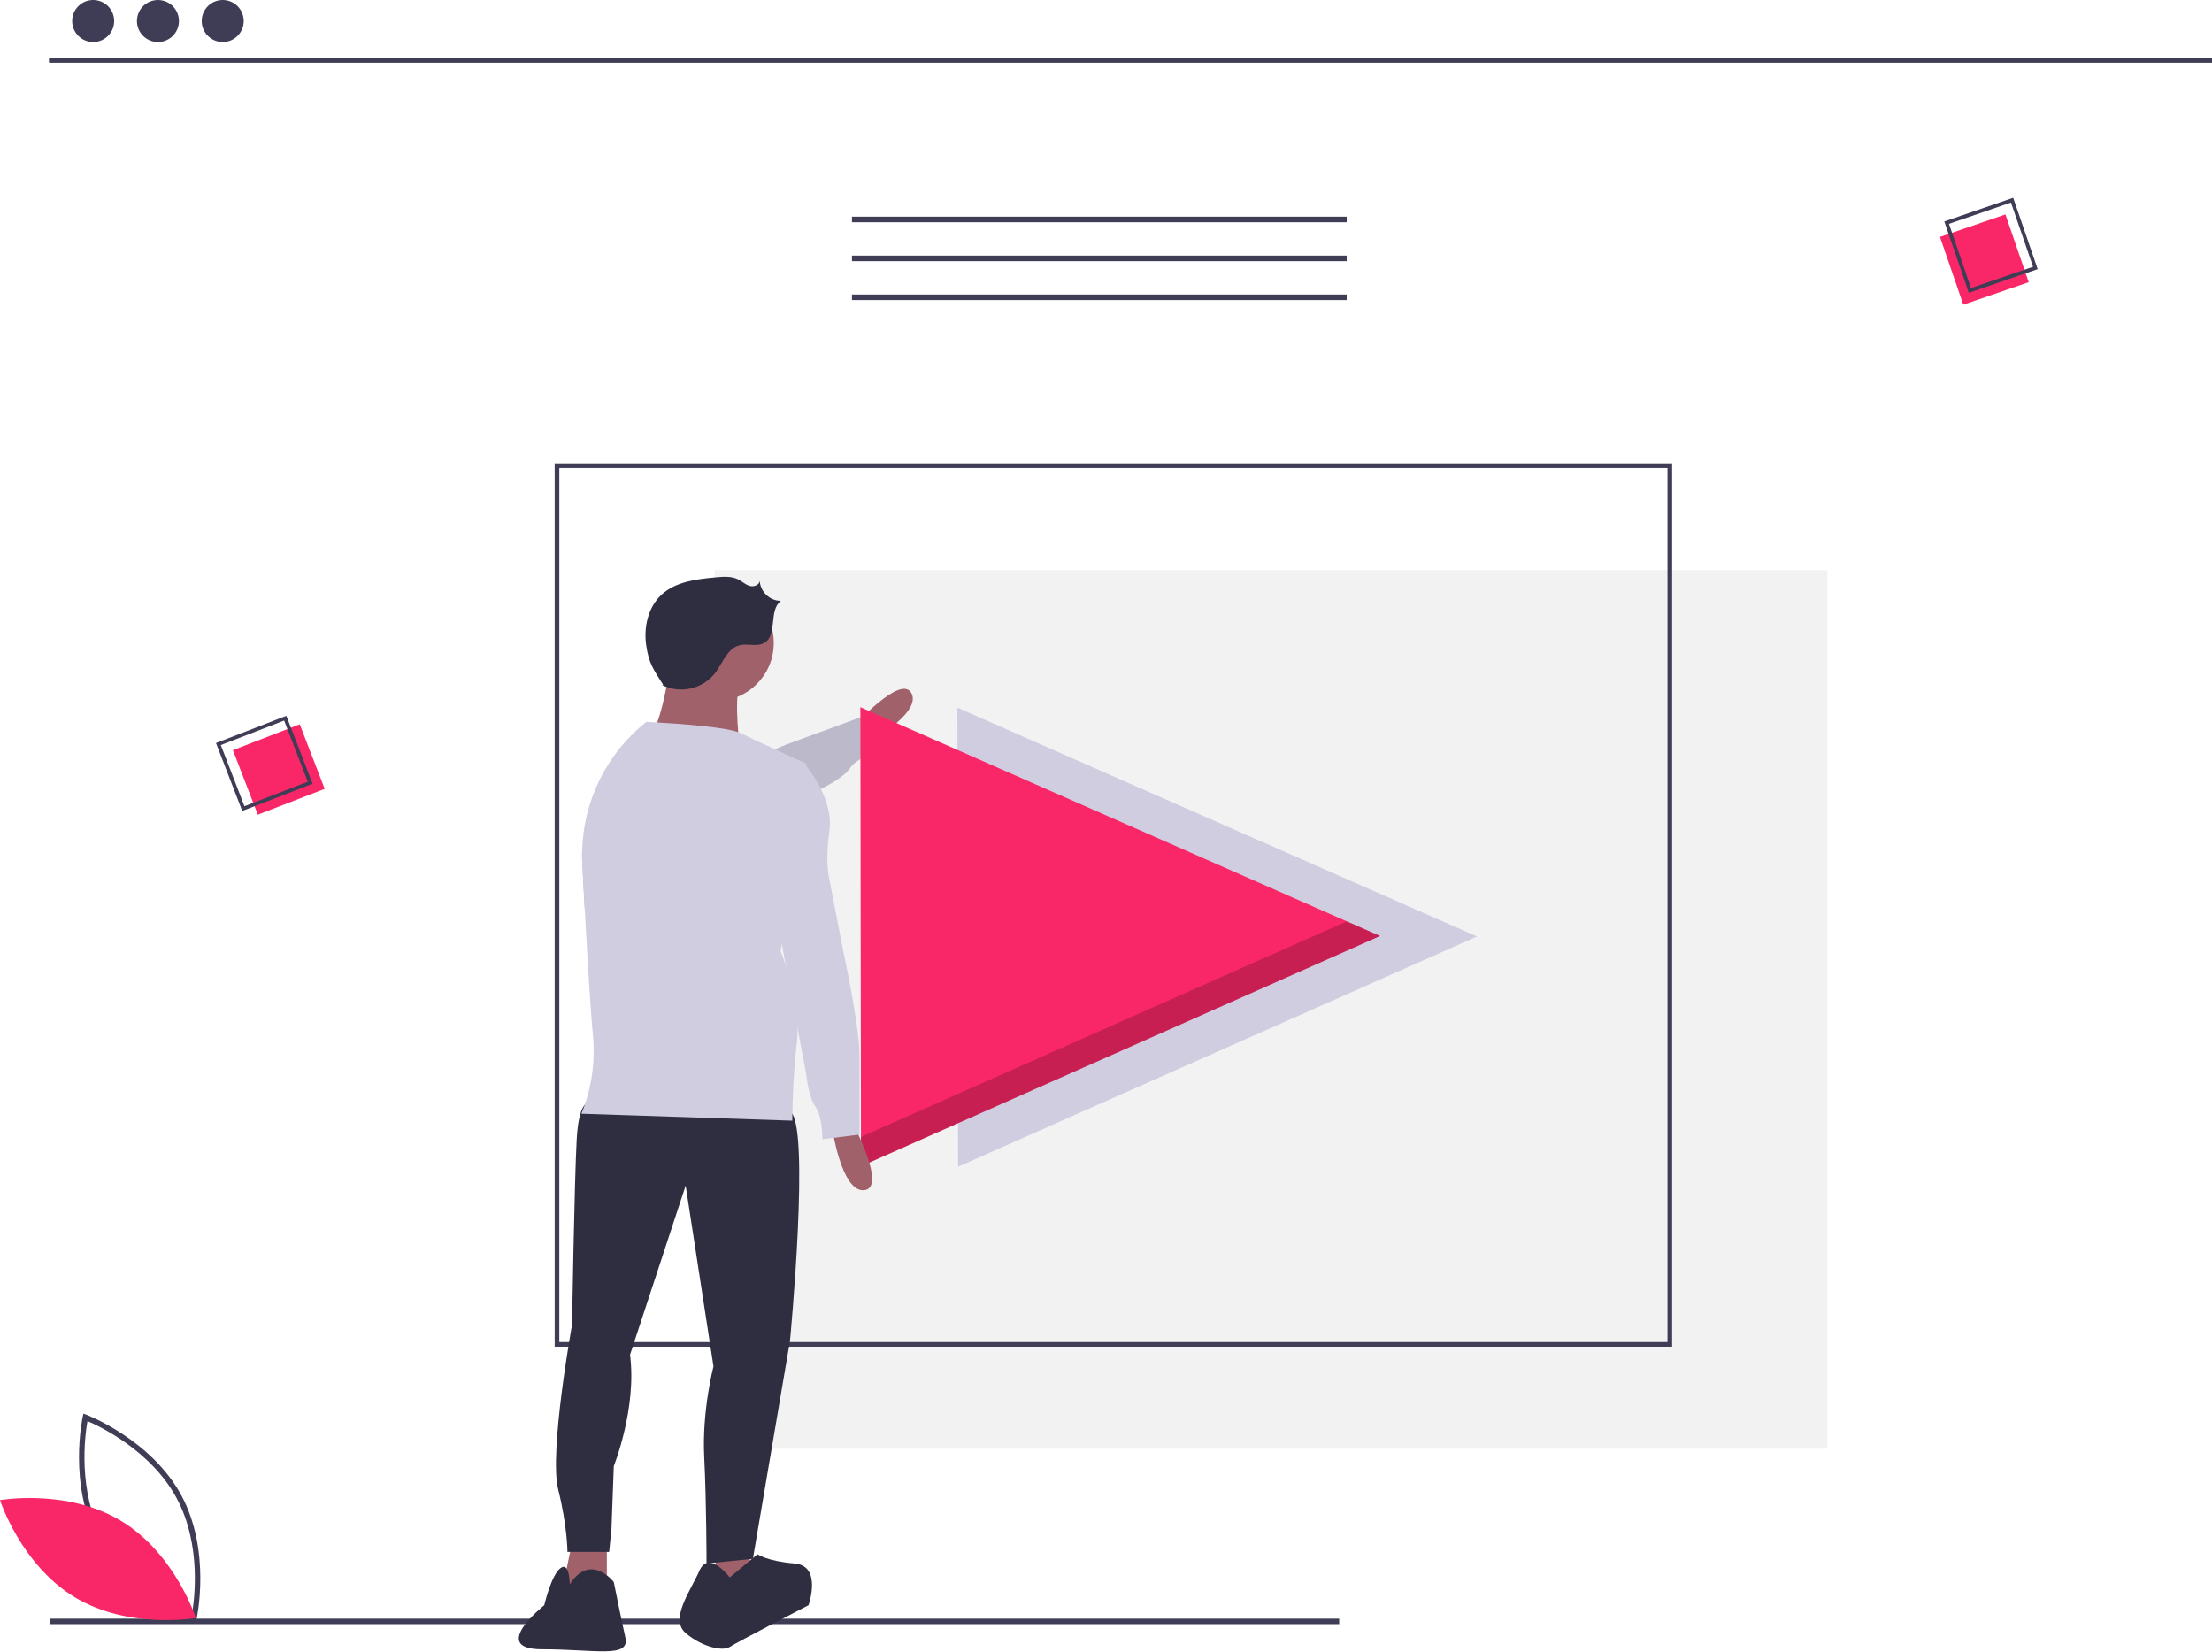
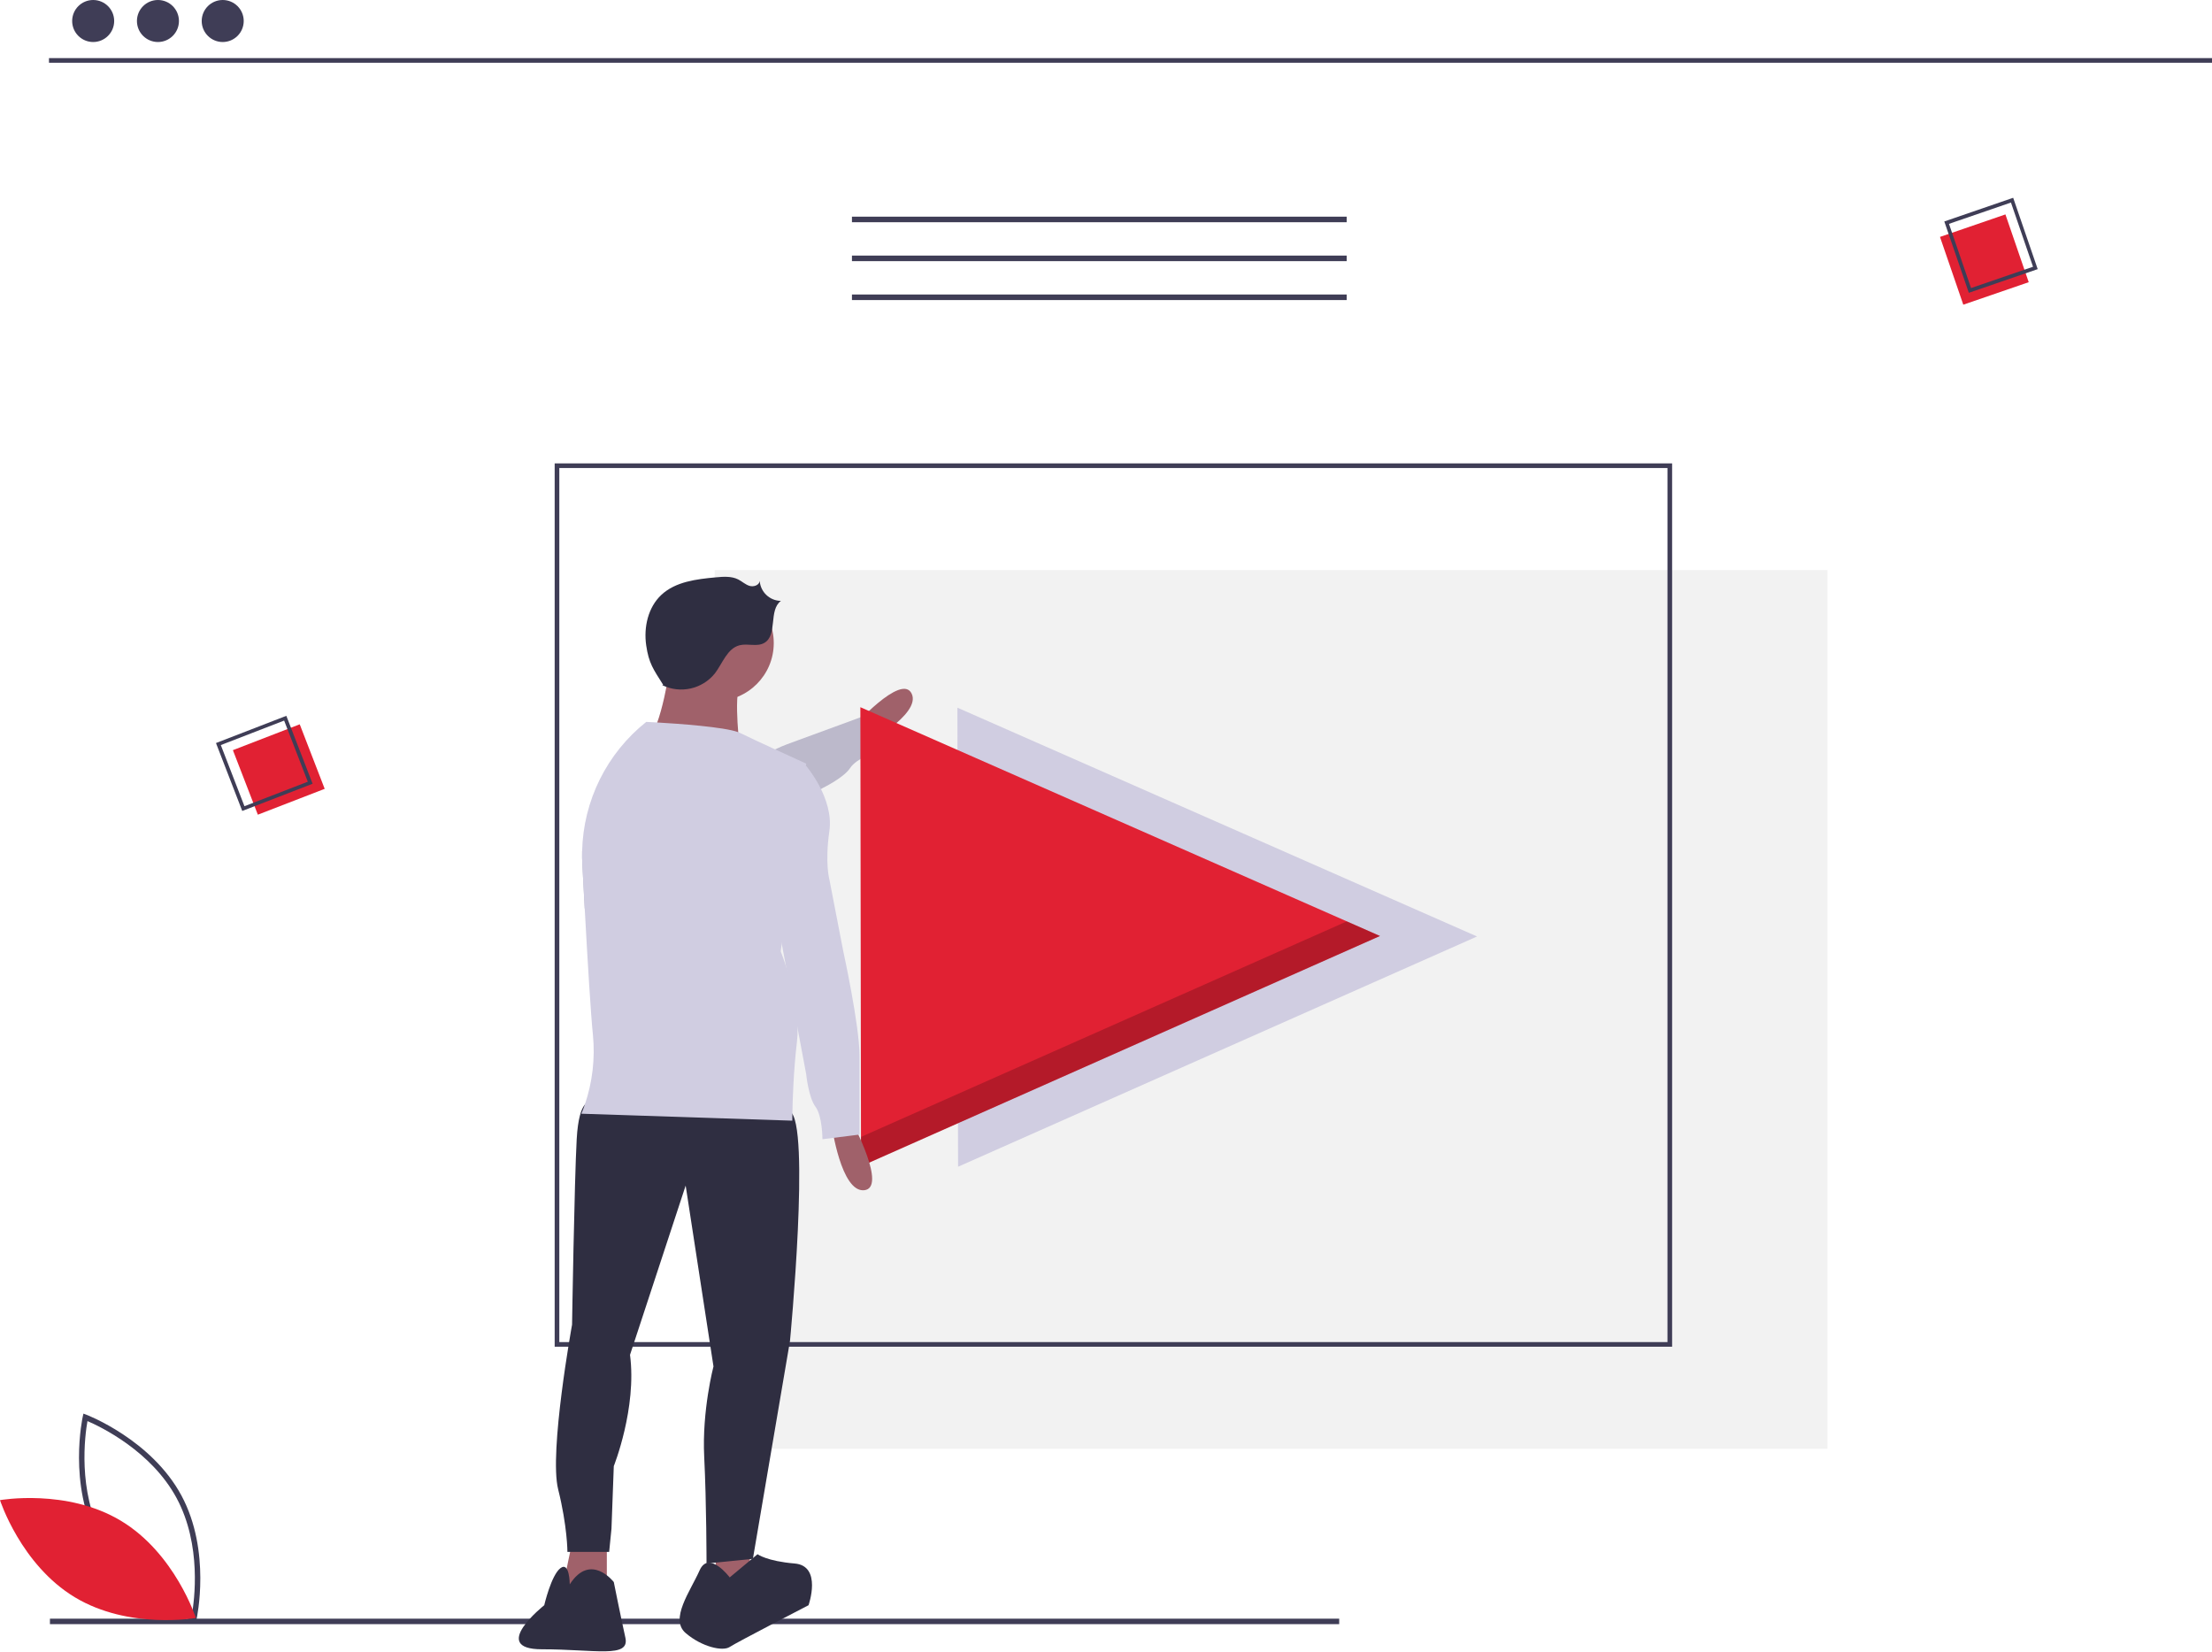
<svg xmlns="http://www.w3.org/2000/svg" id="b1d7f725-135f-4616-be58-aeb0ca4fa5a4" data-name="Layer 1" width="954.127" height="712.254" viewBox="0 0 954.127 712.254">
  <rect x="308.254" y="245.868" width="480" height="379" fill="#f2f2f2" />
  <path d="M844.19,674.741h-482v-381h482Zm-480-2h478v-377h-478Z" transform="translate(-122.9365 -93.87293)" fill="#3f3d56" />
  <rect x="21.541" y="698.167" width="556.108" height="2.361" fill="#3f3d56" />
  <polygon points="413.254 503.238 412.973 305.238 637.113 403.921 413.254 503.238" fill="#d0cde1" />
  <path d="M490.666,407.724s21.117-23.73,25.501-14.687-21.461,22.791-21.461,22.791Z" transform="translate(-122.9365 -93.87293)" fill="#a0616a" />
  <path d="M501.72,417.511s-9.39,3.45-12.11,7.64c-2.72,4.2-11.77,8.58-11.77,8.58l-.79.47-8.54,5.09-11.19,6.66-35.42,21.1-46.75,18.72c-.36-6.53-.71-13.06-1.04-19.24-.1-1.85-.12-3.69-.08-5.53.59-.18,1.19-.34,1.8-.47,13.83-2.95,19.71-7.24,19.71-7.24l27.04-16.31s21.23-13.53,34.7-19.88c1.89-.9,3.63-1.65,5.13-2.2,12.2-4.48,31.92-11.72,31.92-11.72l.23.45,4.88,9.45Z" transform="translate(-122.9365 -93.87293)" fill="#d0cde1" />
  <path d="M501.72,417.511s-9.39,3.45-12.11,7.64c-2.72,4.2-11.77,8.58-11.77,8.58l-.79.47-8.54,5.09-11.19,6.66-35.42,21.1-46.75,18.72c-.36-6.53-.71-13.06-1.04-19.24-.1-1.85-.12-3.69-.08-5.53.59-.18,1.19-.34,1.8-.47,13.83-2.95,19.71-7.24,19.71-7.24l27.04-16.31s21.23-13.53,34.7-19.88c1.89-.9,3.63-1.65,5.13-2.2,12.2-4.48,31.92-11.72,31.92-11.72l.23.45,4.88,9.45Z" transform="translate(-122.9365 -93.87293)" opacity="0.1" />
-   <polygon points="371.394 503.027 371.114 305.027 595.254 403.709 371.394 503.027" fill="#f92767" />
+   <polygon points="371.394 503.027 371.114 305.027 595.254 403.709 371.394 503.027" fill="#e12133" />
  <polygon points="580.932 397.404 371.376 490.375 371.394 503.027 595.254 403.709 580.932 397.404" opacity="0.2" />
  <polygon points="308.754 666.368 308.754 687.368 324.754 687.368 322.754 665.368 308.754 666.368" fill="#a0616a" />
  <polygon points="246.754 665.368 241.754 689.368 261.754 690.368 261.754 665.368 246.754 665.368" fill="#a0616a" />
  <path d="M377.69,569.241s-5-2-6,16-2,80-2,80-10,55-6,71,4,27,4,27h18l1-10,1-27s10-25,7-48l24-73,12,78s-5,19-4,39,1,46,1,46l20-2,16-94s9-94,0-99S377.69,569.241,377.69,569.241Z" transform="translate(-122.9365 -93.87293)" fill="#2f2e41" />
  <path d="M437.69,774.241s-9-12-13-3-13,21-6,27,16,8,19,6,34-18,34-18,6-17-6-18-16-4-16-4Z" transform="translate(-122.9365 -93.87293)" fill="#2f2e41" />
  <path d="M368.69,777.241s0-10-4-7-7,16-7,16-24,19-1,19,38,4,36-5-5-24-5-24S377.69,763.241,368.69,777.241Z" transform="translate(-122.9365 -93.87293)" fill="#2f2e41" />
  <circle cx="308.754" cy="277.368" r="25" fill="#a0616a" />
  <path d="M412.19,379.741s-4,29-10,33,40,5,40,5-3-23,0-29Z" transform="translate(-122.9365 -93.87293)" fill="#a0616a" />
  <path d="M490.69,578.241s15,28,5,29-14-28-14-28Z" transform="translate(-122.9365 -93.87293)" fill="#a0616a" />
  <path d="M408.593,389.395a18.653,18.653,0,0,0,22.682-5.043c3.364-4.396,5.314-10.797,10.677-12.164,3.502-.892,7.54.792,10.667-1.02,5.835-3.381,1.737-14.099,7.155-18.114a9.296,9.296,0,0,1-9.145-8.646c-.139,1.872-2.599,2.711-4.395,2.163s-3.205-1.928-4.881-2.773c-2.929-1.476-6.395-1.207-9.66-.903-8.344.776-17.347,1.836-23.476,7.55-5.76,5.37-7.674,13.956-6.553,21.75s3.102,10.352,7.294,17.018Z" transform="translate(-122.9365 -93.87293)" fill="#2f2e41" />
  <path d="M470.69,423.241l-.14,1-2.04,15.05-8.37,61.66-.45,3.29s.99,2.41,2.23,6.25c2.1,6.47,4.94,17,5.05,26.92a44.757,44.757,0,0,1-.28,5.83c-1.5,12.75-1.88,25.5-1.97,31.08-.03,1.86-.03,2.92-.03,2.92l-91-3a41.929,41.929,0,0,0,1.51-3.92,71.823,71.823,0,0,0,3.49-30.08c-.89-8.46-2.28-31.51-3.54-54.47-.36-6.53-.71-13.06-1.04-19.24-.1-1.85-.12-3.69-.08-5.53a73.413,73.413,0,0,1,27.66-55.76s1.84.08,4.74.25c9.12.53,28.76,1.91,34.93,4.18a7.414,7.414,0,0,1,.83.35c2.98,1.47,9.21,4.38,15.09,7.08C464.23,420.301,470.69,423.241,470.69,423.241Z" transform="translate(-122.9365 -93.87293)" fill="#d0cde1" />
  <path d="M456.69,424.241h14s12,14,10,28,0,21,0,21l6,31s7,32,7,45v34l-16,2s0-10-3-14-4-14-4-14l-12-64Z" transform="translate(-122.9365 -93.87293)" fill="#d0cde1" />
-   <rect x="227.734" y="410.853" width="30.913" height="29.842" transform="translate(-260.1475 22.51454) rotate(-21.14419)" fill="#f92767" />
+   <rect x="227.734" y="410.853" width="30.913" height="29.842" transform="translate(-260.1475 22.51454) rotate(-21.14419)" fill="#e12133" />
  <path d="M257.778,431.92,227.429,443.658l-11.331-29.298,30.349-11.738Zm-29.398,9.686,27.314-10.564-10.198-26.368-27.314,10.564Z" transform="translate(-122.9365 -93.87293)" fill="#3f3d56" />
-   <rect x="963.413" y="190.902" width="30.913" height="29.842" transform="translate(732.3228 -880.6565) rotate(71.02706)" fill="#f92767" />
+   <rect x="963.413" y="190.902" width="30.913" height="29.842" transform="translate(732.3228 -880.6565) rotate(71.02706)" fill="#e12133" />
  <path d="M972.175,220.168l-10.579-30.772,29.706-10.213,10.579,30.772Zm-8.565-29.744,9.521,27.695,26.736-9.192-9.521-27.695Z" transform="translate(-122.9365 -93.87293)" fill="#3f3d56" />
  <path d="M207.43,793.546l-1.267-.475c-.278-.105-27.993-10.723-40.975-34.799-12.983-24.077-6.626-53.067-6.56-53.356l.299-1.32,1.267.475c.278.105,27.992,10.723,40.975,34.799,12.983,24.077,6.626,53.067,6.56,53.356ZM167.267,757.151c10.976,20.357,32.877,30.791,38.426,33.174,1.055-5.947,4.364-29.997-6.603-50.334-10.965-20.335-32.874-30.786-38.426-33.174C159.608,712.768,156.301,736.815,167.267,757.151Z" transform="translate(-122.9365 -93.87293)" fill="#3f3d56" />
-   <path d="M175.11,749.826c23.331,14.037,32.317,41.918,32.317,41.918s-28.842,5.123-52.173-8.914-32.317-41.918-32.317-41.918S151.778,735.789,175.11,749.826Z" transform="translate(-122.9365 -93.87293)" fill="#f92767" />
+   <path d="M175.11,749.826c23.331,14.037,32.317,41.918,32.317,41.918s-28.842,5.123-52.173-8.914-32.317-41.918-32.317-41.918S151.778,735.789,175.11,749.826Z" transform="translate(-122.9365 -93.87293)" fill="#e12133" />
  <rect x="21.127" y="25.061" width="933" height="2" fill="#3f3d56" />
  <circle cx="40.188" cy="9.061" r="9.061" fill="#3f3d56" />
  <circle cx="68.127" cy="9.061" r="9.061" fill="#3f3d56" />
  <circle cx="96.066" cy="9.061" r="9.061" fill="#3f3d56" />
  <rect x="367.48" y="93.454" width="213.403" height="2.398" fill="#3f3d56" />
  <rect x="367.48" y="110.239" width="213.403" height="2.398" fill="#3f3d56" />
  <rect x="367.48" y="127.024" width="213.403" height="2.398" fill="#3f3d56" />
</svg>
